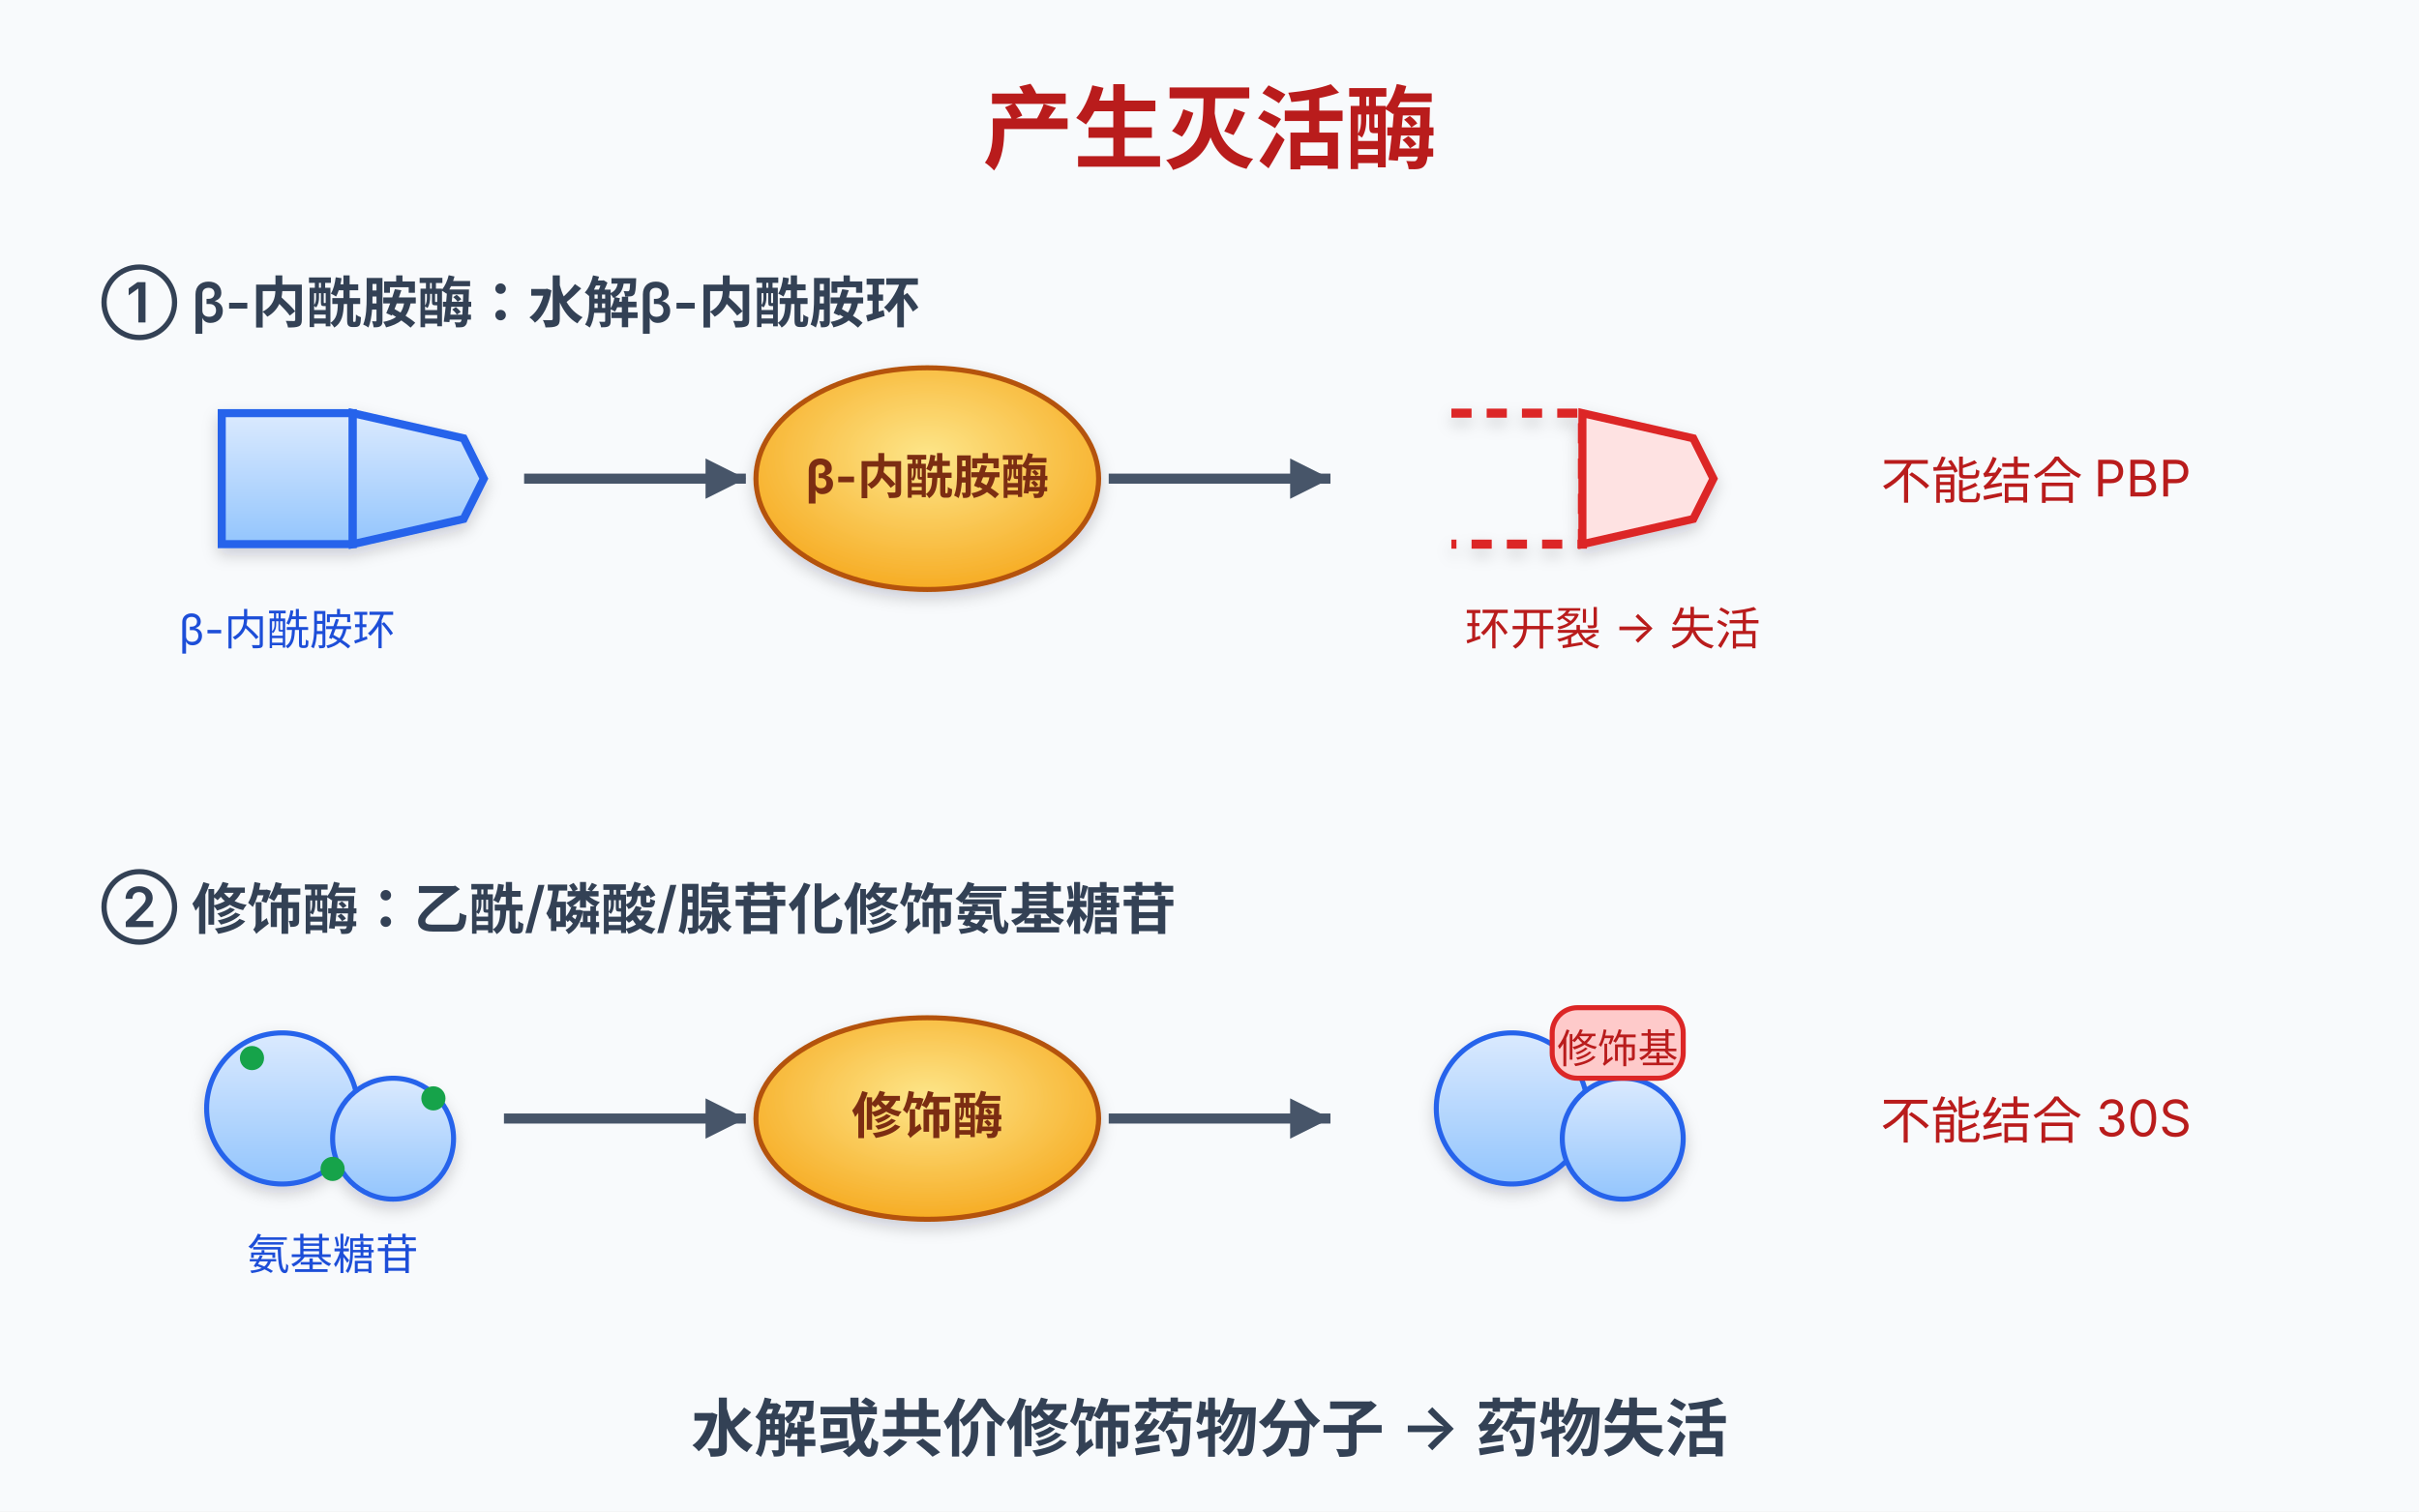
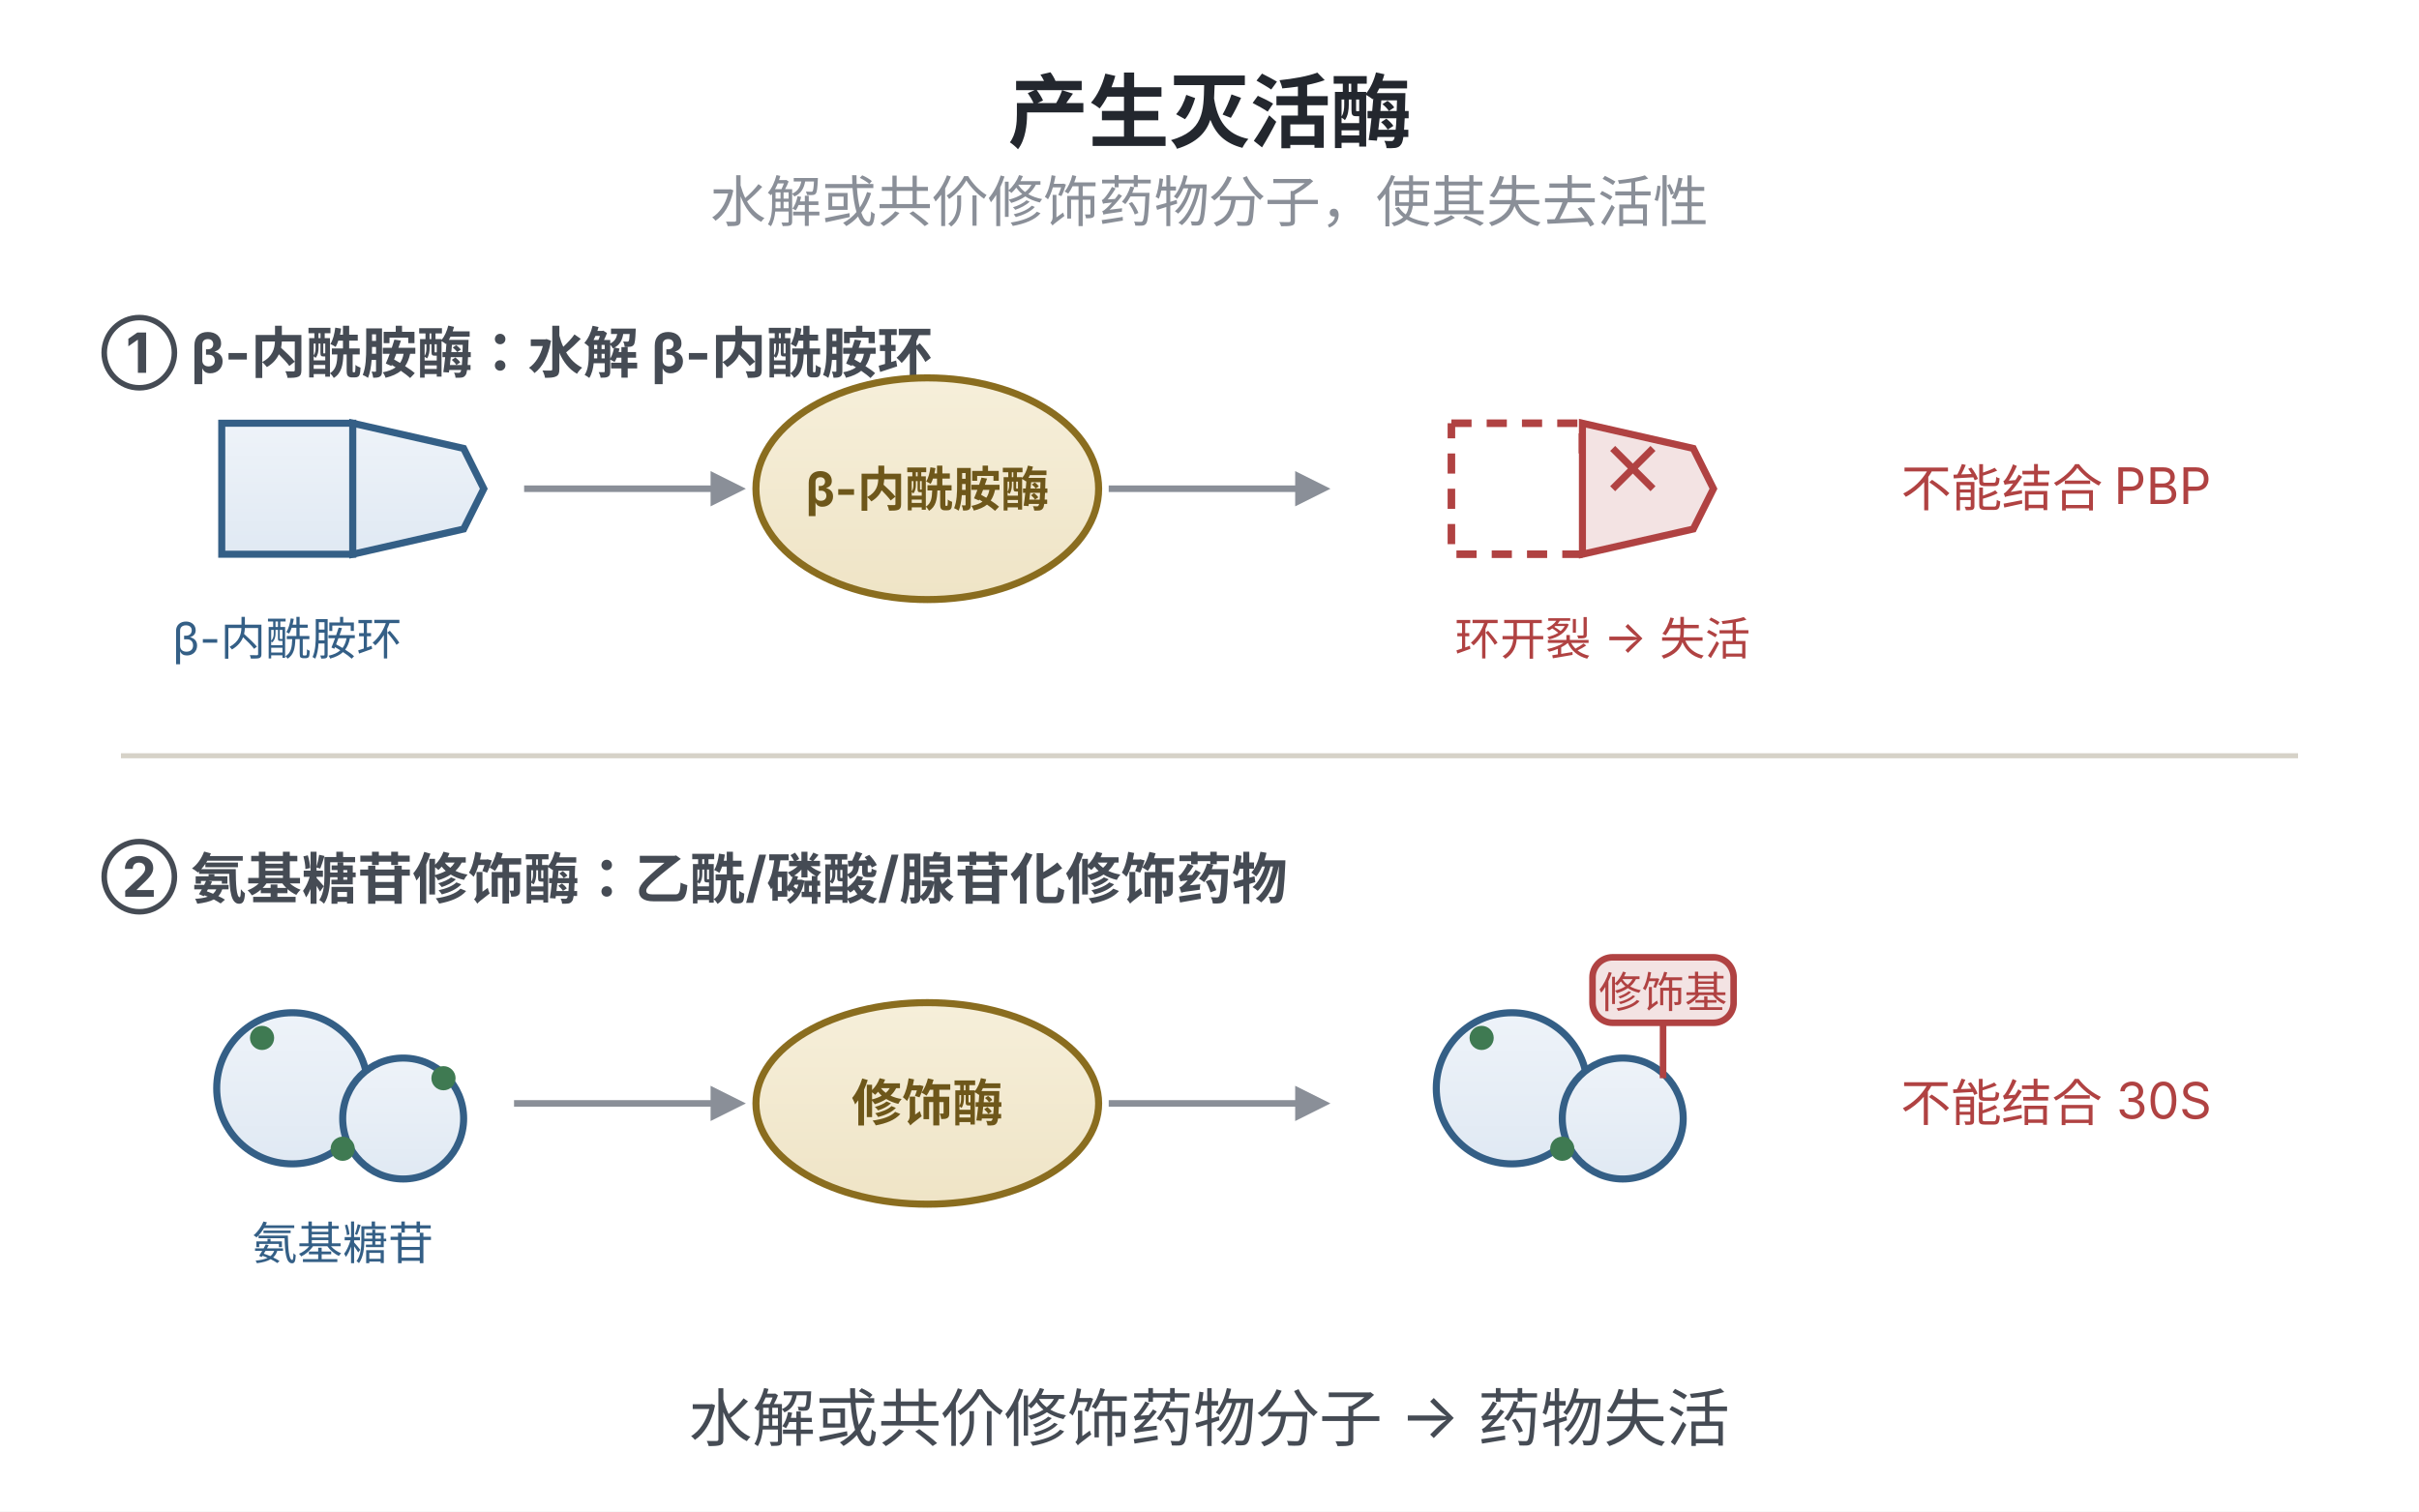
<svg xmlns="http://www.w3.org/2000/svg" viewBox="0 0 480 300" font-family="-apple-system,'PingFang SC','Microsoft YaHei',sans-serif">
  <defs>
    <linearGradient id="enDrug" x1="0" y1="0" x2="0" y2="1">
-       <stop offset="0" stop-color="#dbeafe" />
-       <stop offset="1" stop-color="#93c5fd" />
+       <stop offset="0" stop-color="#eef3f9" />
+       <stop offset="1" stop-color="#e0e9f3" />
    </linearGradient>
-     <radialGradient id="enEnz" cx="0.5" cy="0.4" r="0.75">
-       <stop offset="0" stop-color="#fde68a" />
-       <stop offset="1" stop-color="#f59e0b" />
-     </radialGradient>
-     <filter id="enSh" x="-30%" y="-30%" width="160%" height="160%">
-       <feDropShadow dx="0" dy="1.4" stdDeviation="1.5" flood-color="#0f172a" flood-opacity="0.18" />
-     </filter>
+     <linearGradient id="enEnz" x1="0" y1="0" x2="0" y2="1">
+       <stop offset="0" stop-color="#f6efda" />
+       <stop offset="1" stop-color="#efe4c6" />
+     </linearGradient>
  </defs>
-   <rect width="480" height="300" fill="#f8fafc" />
-   <text x="240" y="32" text-anchor="middle" font-size="18" font-weight="700" fill="#b91c1c">产生灭活酶</text>
-   <text x="20" y="64" font-size="11" font-weight="600" fill="#334155">① β-内酰胺酶：水解β-内酰胺环</text>
-   <g filter="url(#enSh)">
-     <path d="M44,82 h26 v26 h-26 z" fill="url(#enDrug)" stroke="#2563eb" stroke-width="1.6" />
-     <path d="M70,82 l22,5 l4,8 l-4,8 l-22,5 z" fill="url(#enDrug)" stroke="#2563eb" stroke-width="1.6" />
-   </g>
-   <text x="57" y="128" text-anchor="middle" font-size="8.5" fill="#1d4ed8">β-内酰胺环</text>
-   <line x1="104" y1="95" x2="148" y2="95" stroke="#475569" stroke-width="2" />
-   <polygon points="148,95 140,91 140,99" fill="#475569" />
-   <ellipse cx="184" cy="95" rx="34" ry="22" fill="url(#enEnz)" stroke="#b45309" filter="url(#enSh)" />
-   <text x="184" y="98" text-anchor="middle" font-size="9.5" font-weight="700" fill="#7c2d12">β-内酰胺酶</text>
-   <line x1="220" y1="95" x2="264" y2="95" stroke="#475569" stroke-width="2" />
-   <polygon points="264,95 256,91 256,99" fill="#475569" />
-   <g filter="url(#enSh)">
-     <path d="M288,82 h26 v26 h-26" fill="none" stroke="#dc2626" stroke-width="1.8" stroke-dasharray="4 3" />
-     <path d="M314,82 l22,5 l4,8 l-4,8 l-22,5 z" fill="#fee2e2" stroke="#dc2626" stroke-width="1.6" />
-   </g>
-   <text x="320" y="128" text-anchor="middle" font-size="9" fill="#b91c1c">环开裂 → 失活</text>
-   <text x="404" y="99" text-anchor="middle" font-size="10" fill="#b91c1c">不能结合 PBP</text>
-   <text x="20" y="184" font-size="11" font-weight="600" fill="#334155">② 修饰酶：乙酰/磷酸/腺苷化修饰氨基糖苷</text>
-   <g filter="url(#enSh)">
-     <circle cx="56" cy="220" r="15" fill="url(#enDrug)" stroke="#2563eb" />
-     <circle cx="78" cy="226" r="12" fill="url(#enDrug)" stroke="#2563eb" />
-   </g>
-   <circle cx="50" cy="210" r="2.4" fill="#16a34a" />
-   <circle cx="66" cy="232" r="2.4" fill="#16a34a" />
-   <circle cx="86" cy="218" r="2.4" fill="#16a34a" />
-   <text x="66" y="252" text-anchor="middle" font-size="8.5" fill="#1d4ed8">氨基糖苷</text>
-   <line x1="100" y1="222" x2="148" y2="222" stroke="#475569" stroke-width="2" />
-   <polygon points="148,222 140,218 140,226" fill="#475569" />
-   <ellipse cx="184" cy="222" rx="34" ry="20" fill="url(#enEnz)" stroke="#b45309" filter="url(#enSh)" />
-   <text x="184" y="225" text-anchor="middle" font-size="10" font-weight="700" fill="#7c2d12">修饰酶</text>
-   <line x1="220" y1="222" x2="264" y2="222" stroke="#475569" stroke-width="2" />
-   <polygon points="264,222 256,218 256,226" fill="#475569" />
-   <g filter="url(#enSh)">
-     <circle cx="300" cy="220" r="15" fill="url(#enDrug)" stroke="#2563eb" />
-     <circle cx="322" cy="226" r="12" fill="url(#enDrug)" stroke="#2563eb" />
-   </g>
-   <rect x="308" y="200" width="26" height="14" rx="5" fill="#fecaca" stroke="#dc2626" />
-   <text x="321" y="211" text-anchor="middle" font-size="8" fill="#b91c1c">修饰基</text>
-   <text x="404" y="226" text-anchor="middle" font-size="10" fill="#b91c1c">不能结合 30S</text>
-   <text x="240" y="288" text-anchor="middle" font-size="12.5" font-weight="600" fill="#334155">水解或共价修饰药物分子 → 药物失活</text>
+   <rect width="480" height="300" fill="#ffffff" />
+   <text x="240" y="28" text-anchor="middle" font-size="16" font-weight="700" fill="#23272e">产生灭活酶</text>
+   <text x="240" y="44" text-anchor="middle" font-size="11" fill="#8a8f98">水解或共价修饰药物分子，使其失去活性</text>
+   <text x="20" y="74" font-size="11" font-weight="700" fill="#454b54">① β-内酰胺酶：水解 β-内酰胺环</text>
+   <path d="M44,84 h26 v26 h-26 z" fill="url(#enDrug)" stroke="#345f86" stroke-width="1.4" />
+   <path d="M70,84 l22,5 l4,8 l-4,8 l-22,5 z" fill="url(#enDrug)" stroke="#345f86" stroke-width="1.4" />
+   <text x="57" y="130" text-anchor="middle" font-size="9" fill="#345f86">β-内酰胺环</text>
+   <line x1="104" y1="97" x2="146" y2="97" stroke="#8a8f98" stroke-width="1.3" />
+   <polygon points="148,97 141,93.5 141,100.5" fill="#8a8f98" />
+   <ellipse cx="184" cy="97" rx="34" ry="22" fill="url(#enEnz)" stroke="#8a6d1f" stroke-width="1.4" />
+   <text x="184" y="100.5" text-anchor="middle" font-size="9.5" font-weight="700" fill="#6e571a">β-内酰胺酶</text>
+   <line x1="220" y1="97" x2="262" y2="97" stroke="#8a8f98" stroke-width="1.3" />
+   <polygon points="264,97 257,93.5 257,100.5" fill="#8a8f98" />
+   <path d="M288,84 h26 v9 M314,110 h-26 v-26" fill="none" stroke="#b04242" stroke-width="1.5" stroke-dasharray="4 3" />
+   <path d="M314,84 l22,5 l4,8 l-4,8 l-22,5 z" fill="#f3e3e3" stroke="#b04242" stroke-width="1.4" />
+   <line x1="320" y1="89" x2="328" y2="97" stroke="#b04242" stroke-width="1.4" />
+   <line x1="328" y1="89" x2="320" y2="97" stroke="#b04242" stroke-width="1.4" />
+   <text x="318" y="130" text-anchor="middle" font-size="9" fill="#b04242">环开裂 → 失活</text>
+   <text x="408" y="100.5" text-anchor="middle" font-size="10" fill="#b04242">不能结合 PBP</text>
+   <line x1="24" y1="150" x2="456" y2="150" stroke="#d6d2c8" stroke-width="1" />
+   <text x="20" y="178" font-size="11" font-weight="700" fill="#454b54">② 氨基糖苷修饰酶：乙酰/磷酸/腺苷化修饰药物</text>
+   <circle cx="58" cy="216" r="15" fill="url(#enDrug)" stroke="#345f86" stroke-width="1.4" />
+   <circle cx="80" cy="222" r="12" fill="url(#enDrug)" stroke="#345f86" stroke-width="1.4" />
+   <circle cx="52" cy="206" r="2.4" fill="#3f7a52" />
+   <circle cx="68" cy="228" r="2.4" fill="#3f7a52" />
+   <circle cx="88" cy="214" r="2.4" fill="#3f7a52" />
+   <text x="68" y="250" text-anchor="middle" font-size="9" fill="#345f86">氨基糖苷</text>
+   <line x1="102" y1="219" x2="146" y2="219" stroke="#8a8f98" stroke-width="1.3" />
+   <polygon points="148,219 141,215.5 141,222.5" fill="#8a8f98" />
+   <ellipse cx="184" cy="219" rx="34" ry="20" fill="url(#enEnz)" stroke="#8a6d1f" stroke-width="1.4" />
+   <text x="184" y="222.5" text-anchor="middle" font-size="10" font-weight="700" fill="#6e571a">修饰酶</text>
+   <line x1="220" y1="219" x2="262" y2="219" stroke="#8a8f98" stroke-width="1.3" />
+   <polygon points="264,219 257,215.5 257,222.5" fill="#8a8f98" />
+   <circle cx="300" cy="216" r="15" fill="url(#enDrug)" stroke="#345f86" stroke-width="1.4" />
+   <circle cx="322" cy="222" r="12" fill="url(#enDrug)" stroke="#345f86" stroke-width="1.4" />
+   <circle cx="294" cy="206" r="2.4" fill="#3f7a52" />
+   <circle cx="310" cy="228" r="2.4" fill="#3f7a52" />
+   <line x1="330" y1="214" x2="330" y2="202" stroke="#b04242" stroke-width="1.3" />
+   <rect x="316" y="190" width="28" height="13" rx="4" fill="#f3e3e3" stroke="#b04242" stroke-width="1.3" />
+   <text x="330" y="200" text-anchor="middle" font-size="8.5" fill="#b04242">修饰基</text>
+   <text x="408" y="222.5" text-anchor="middle" font-size="10" fill="#b04242">不能结合 30S</text>
+   <text x="240" y="286" text-anchor="middle" font-size="12.5" fill="#454b54">水解或共价修饰药物分子 → 药物失活</text>
</svg>
